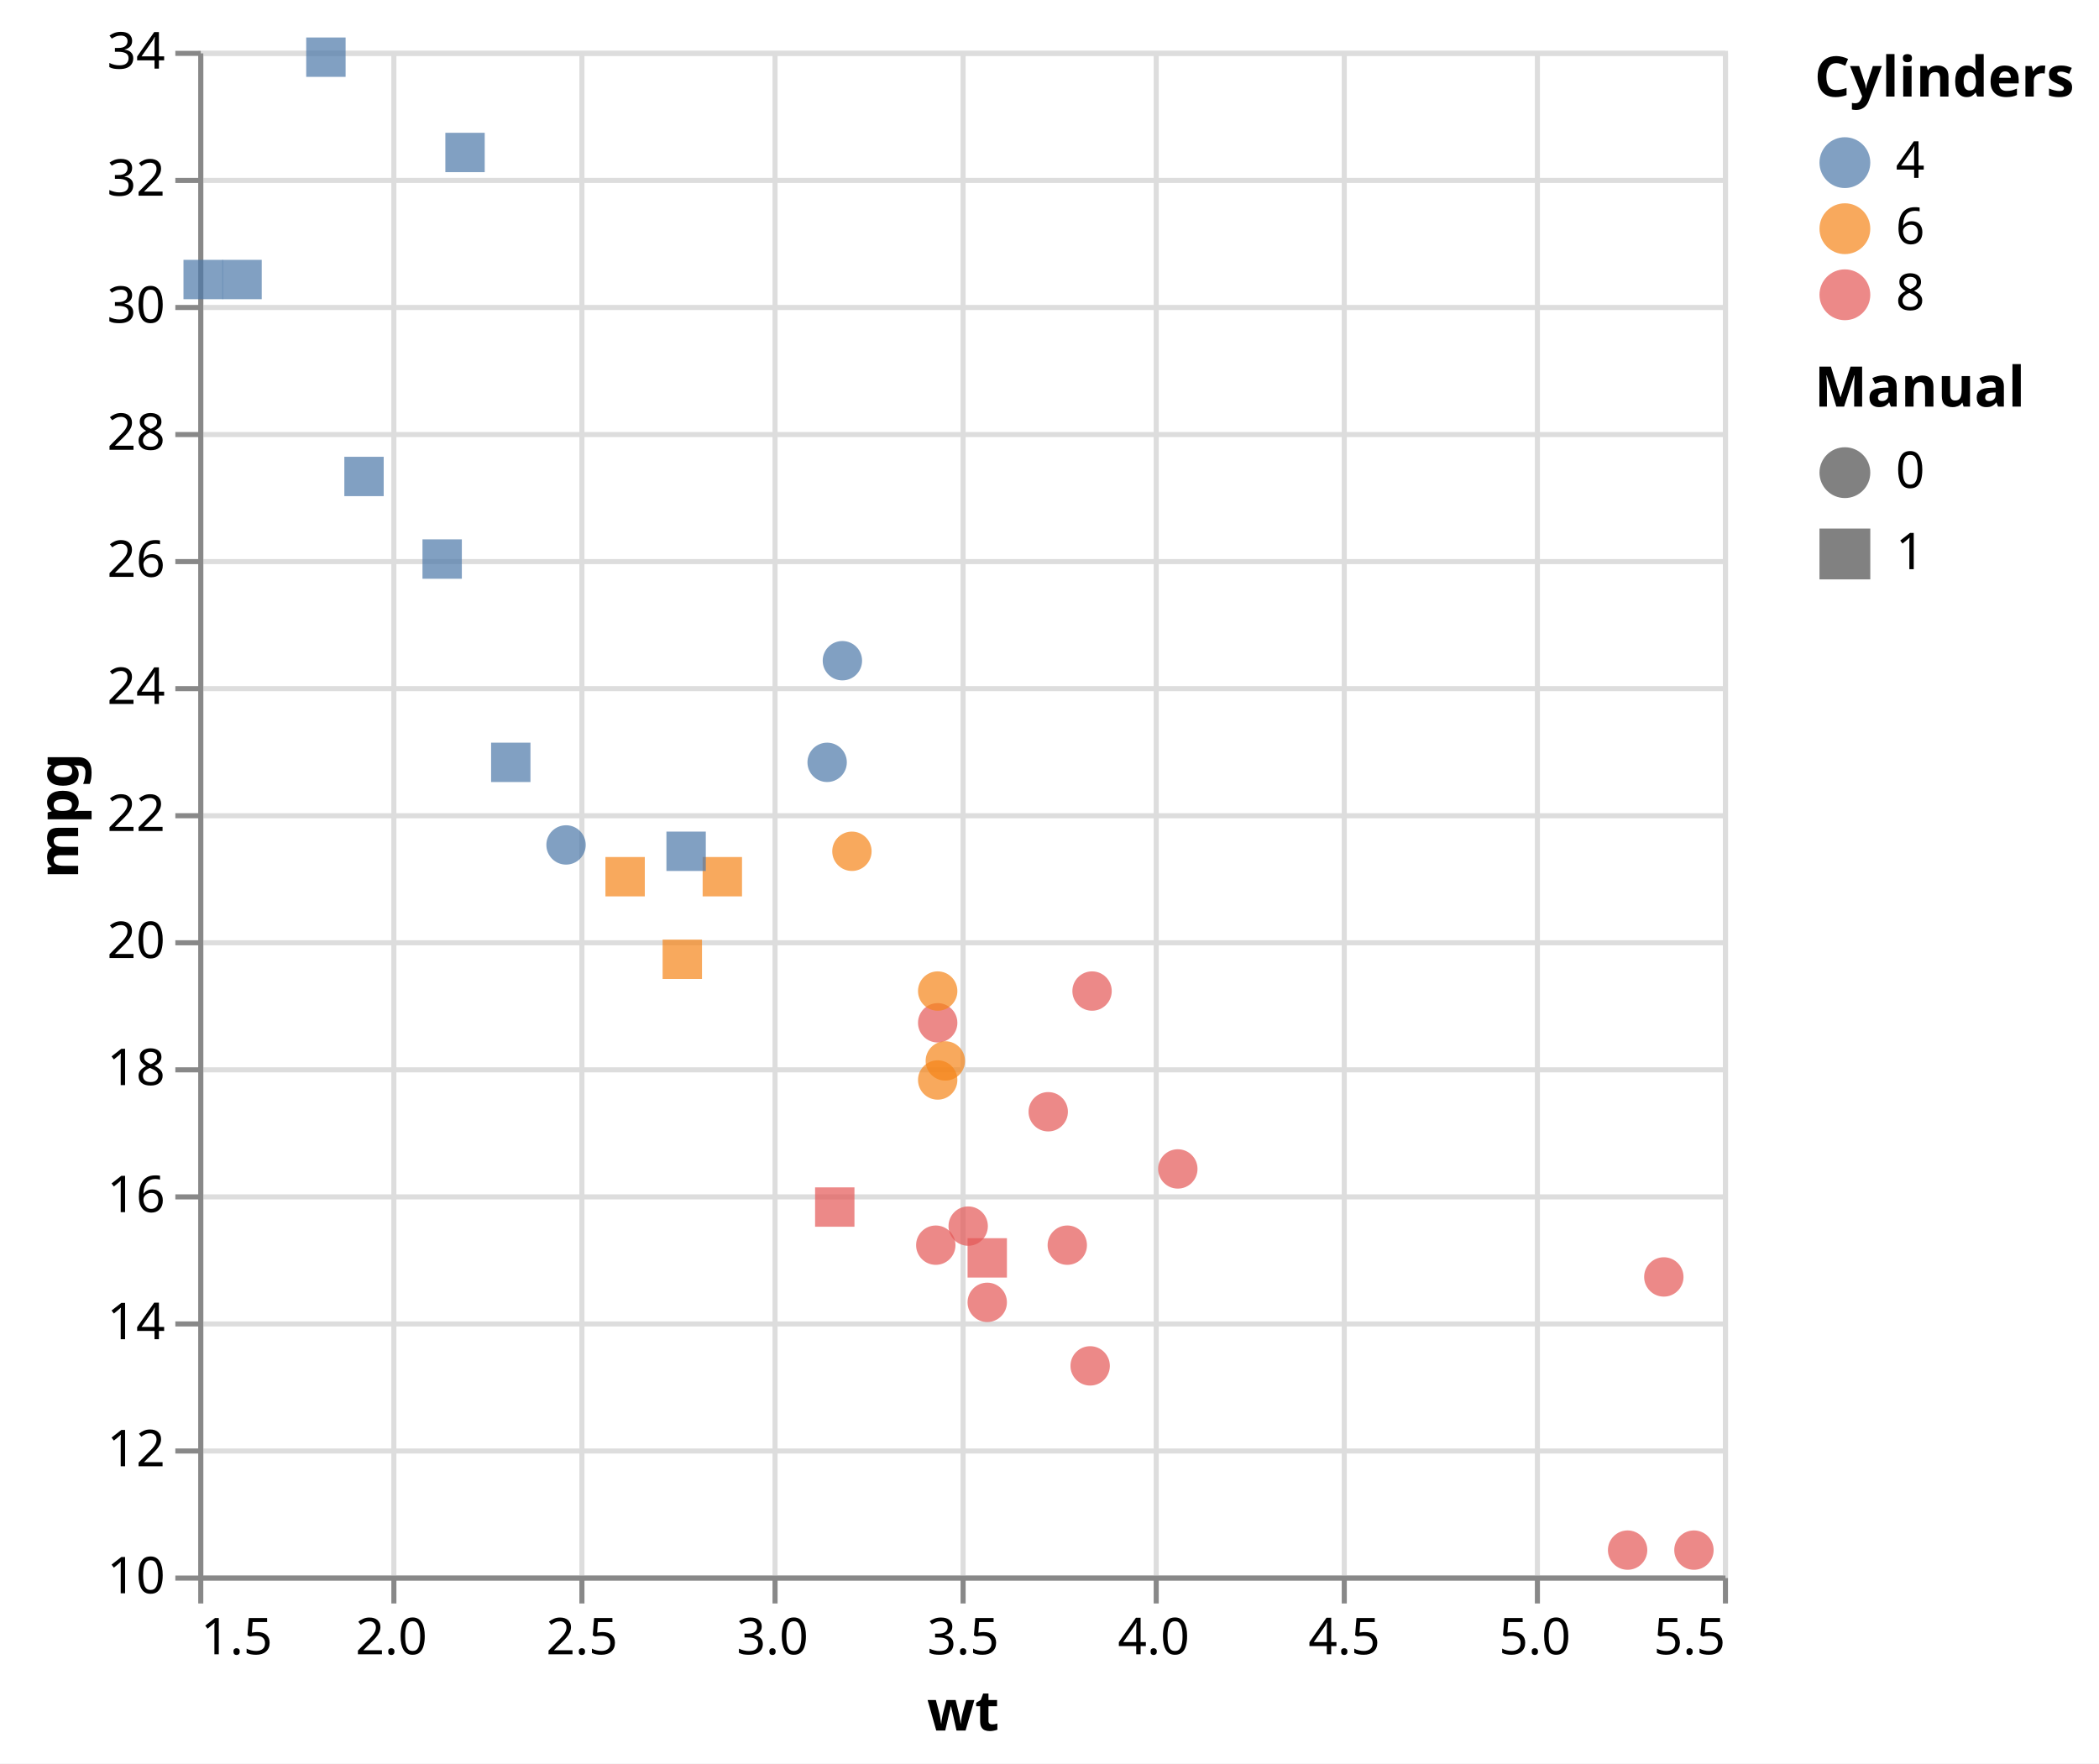
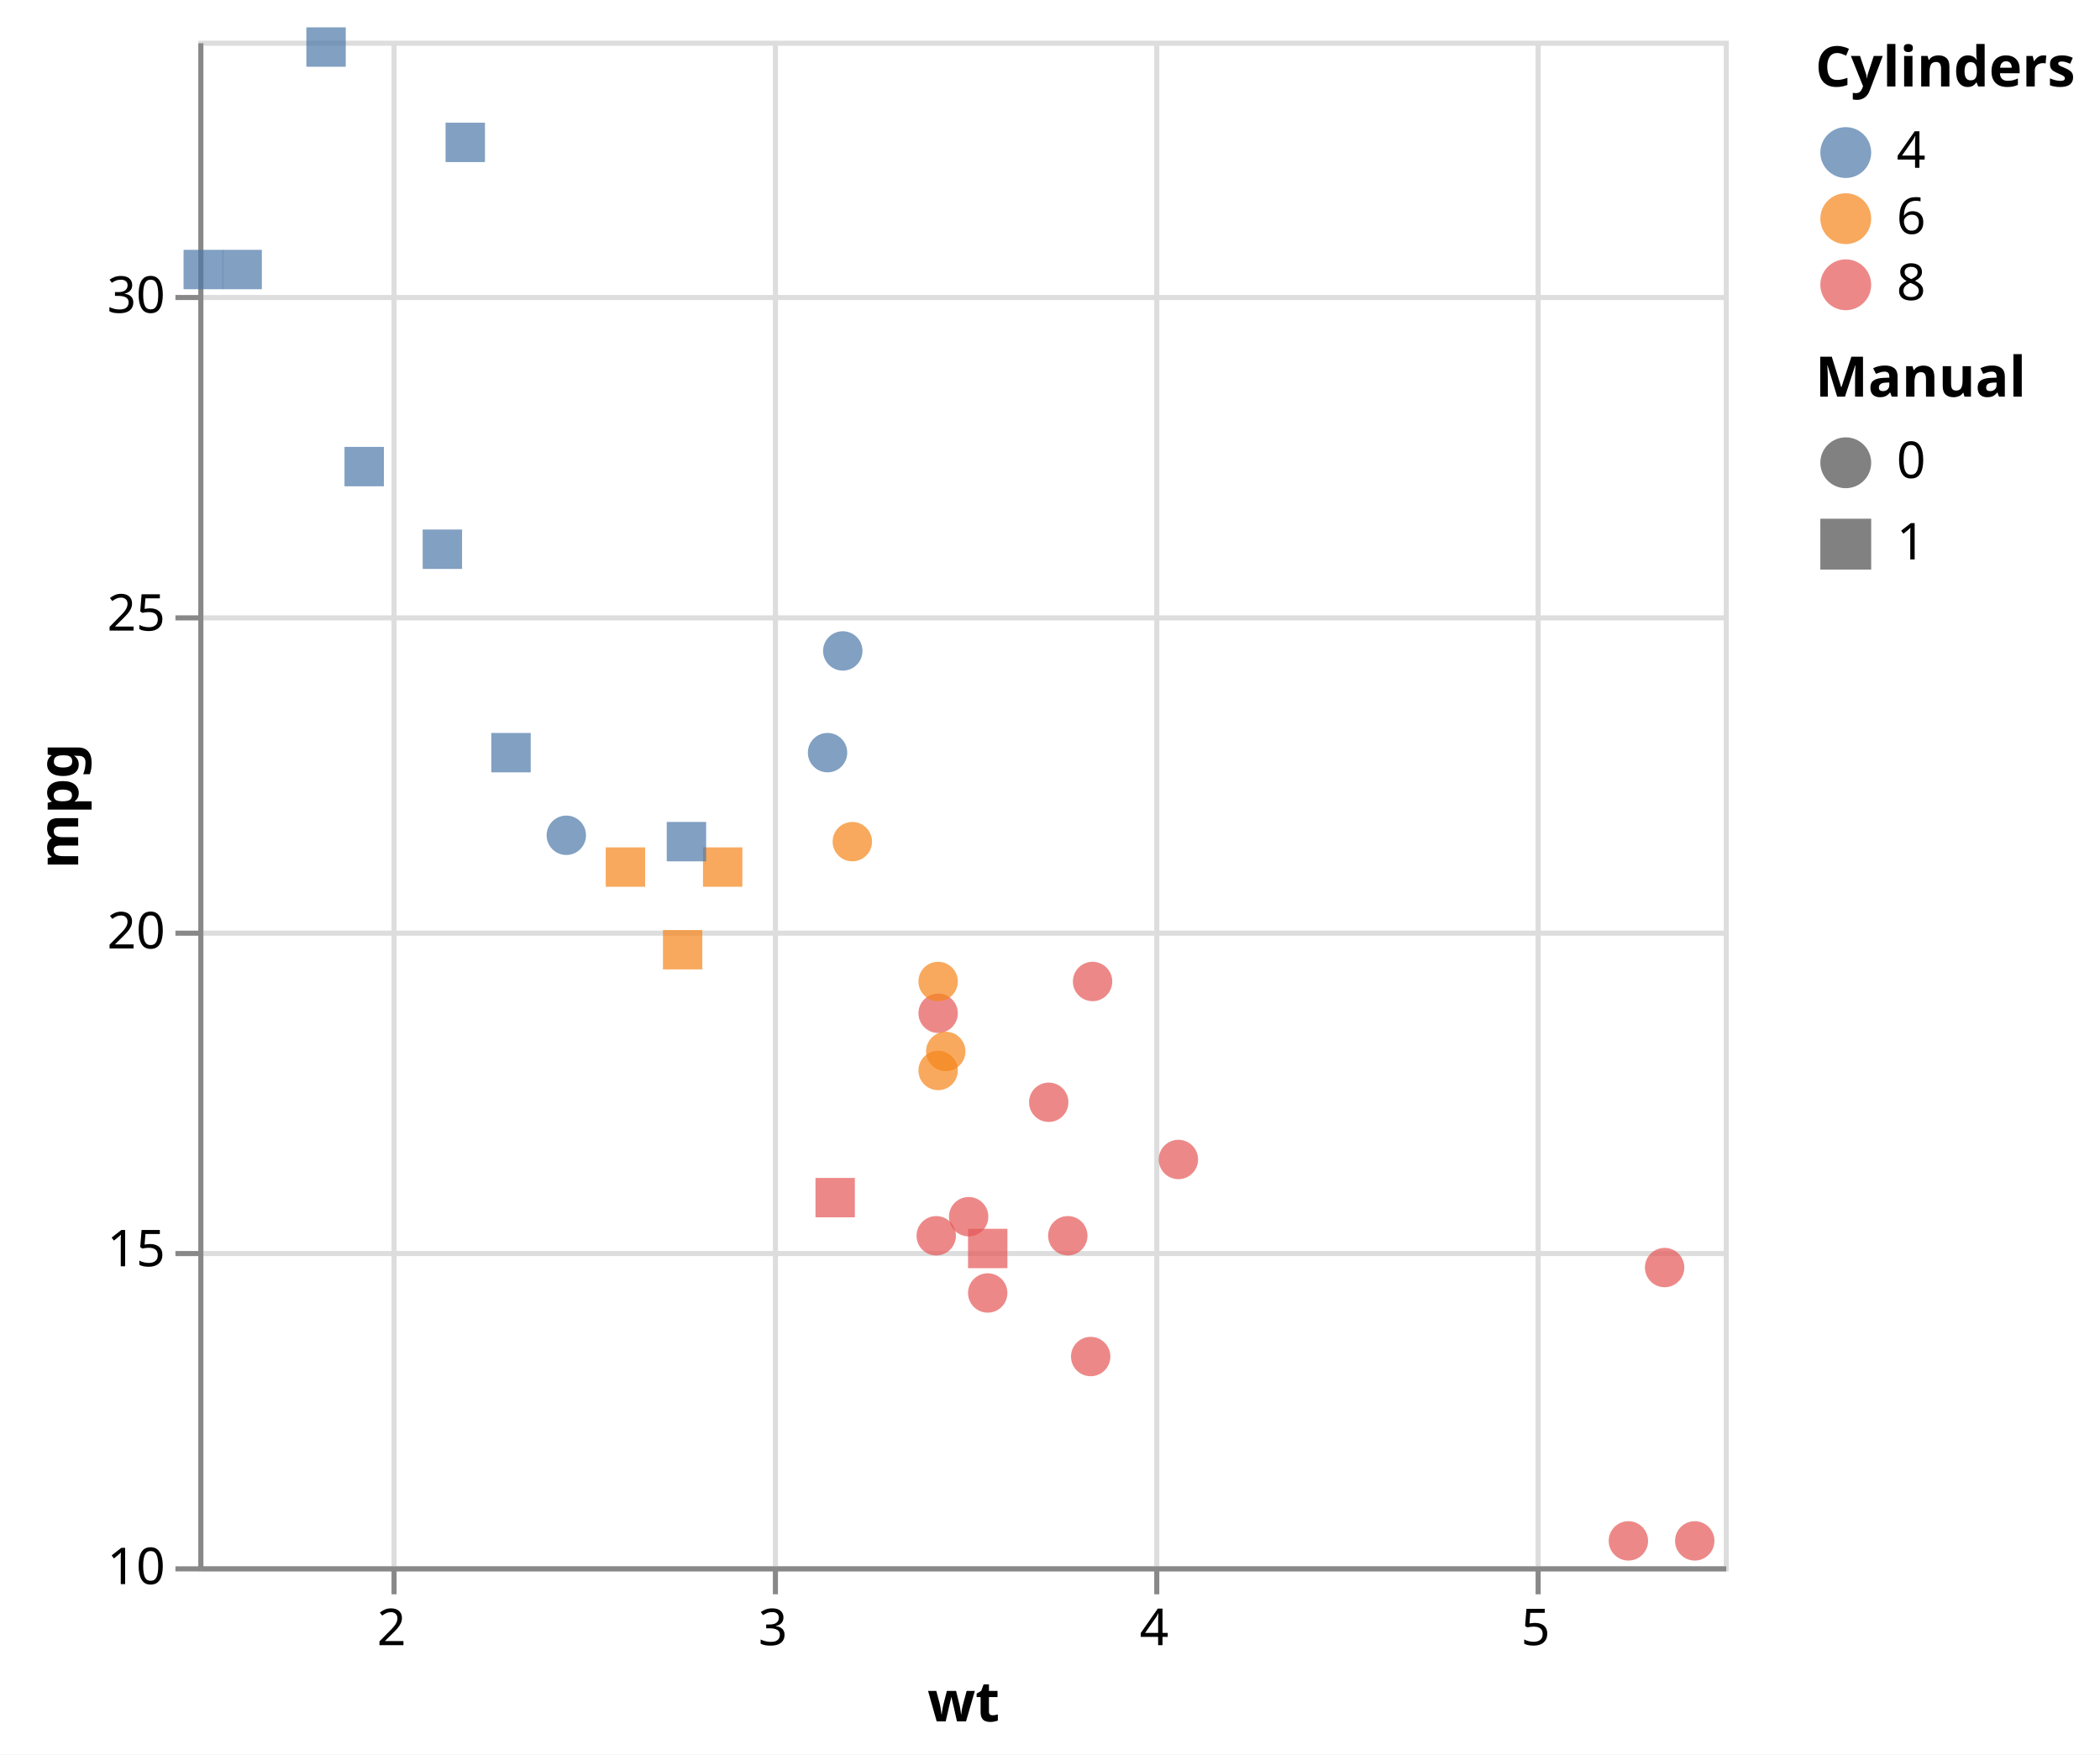
- <svg xmlns="http://www.w3.org/2000/svg" version="1.1" class="marks" width="413" height="347" viewBox="0 0 413 347">
-   <rect width="413" height="347" fill="white" />
-   <g fill="none" stroke-miterlimit="10" transform="translate(39,10)">
+ <svg xmlns="http://www.w3.org/2000/svg" version="1.1" class="marks" width="413" height="345" viewBox="0 0 413 345">
+   <rect width="413" height="345" fill="white" />
+   <g fill="none" stroke-miterlimit="10" transform="translate(39,8)">
    <g class="mark-group role-frame root" role="graphics-object" aria-roledescription="group mark container">
      <g transform="translate(0,0)">
        <path class="background" aria-hidden="true" d="M0.5,0.5h300v300h-300Z" stroke="#ddd" />
        <g>
          <g class="mark-group role-axis" aria-hidden="true">
            <g transform="translate(0.5,300.5)">
              <path class="background" aria-hidden="true" d="M0,0h0v0h0Z" pointer-events="none" />
              <g>
                <g class="mark-rule role-axis-grid" pointer-events="none">
-                   <line transform="translate(0,-300)" x2="0" y2="300" stroke="#ddd" stroke-width="1" opacity="1" />
                  <line transform="translate(38,-300)" x2="0" y2="300" stroke="#ddd" stroke-width="1" opacity="1" />
-                   <line transform="translate(75,-300)" x2="0" y2="300" stroke="#ddd" stroke-width="1" opacity="1" />
                  <line transform="translate(113,-300)" x2="0" y2="300" stroke="#ddd" stroke-width="1" opacity="1" />
-                   <line transform="translate(150,-300)" x2="0" y2="300" stroke="#ddd" stroke-width="1" opacity="1" />
                  <line transform="translate(188,-300)" x2="0" y2="300" stroke="#ddd" stroke-width="1" opacity="1" />
-                   <line transform="translate(225,-300)" x2="0" y2="300" stroke="#ddd" stroke-width="1" opacity="1" />
                  <line transform="translate(263,-300)" x2="0" y2="300" stroke="#ddd" stroke-width="1" opacity="1" />
-                   <line transform="translate(300,-300)" x2="0" y2="300" stroke="#ddd" stroke-width="1" opacity="1" />
                </g>
              </g>
              <path class="foreground" aria-hidden="true" d="" pointer-events="none" display="none" />
            </g>
          </g>
          <g class="mark-group role-axis" aria-hidden="true">
            <g transform="translate(0.5,0.5)">
              <path class="background" aria-hidden="true" d="M0,0h0v0h0Z" pointer-events="none" />
              <g>
                <g class="mark-rule role-axis-grid" pointer-events="none">
                  <line transform="translate(0,300)" x2="300" y2="0" stroke="#ddd" stroke-width="1" opacity="1" />
-                   <line transform="translate(0,275)" x2="300" y2="0" stroke="#ddd" stroke-width="1" opacity="1" />
-                   <line transform="translate(0,250)" x2="300" y2="0" stroke="#ddd" stroke-width="1" opacity="1" />
-                   <line transform="translate(0,225)" x2="300" y2="0" stroke="#ddd" stroke-width="1" opacity="1" />
-                   <line transform="translate(0,200)" x2="300" y2="0" stroke="#ddd" stroke-width="1" opacity="1" />
+                   <line transform="translate(0,238)" x2="300" y2="0" stroke="#ddd" stroke-width="1" opacity="1" />
                  <line transform="translate(0,175)" x2="300" y2="0" stroke="#ddd" stroke-width="1" opacity="1" />
-                   <line transform="translate(0,150)" x2="300" y2="0" stroke="#ddd" stroke-width="1" opacity="1" />
-                   <line transform="translate(0,125)" x2="300" y2="0" stroke="#ddd" stroke-width="1" opacity="1" />
-                   <line transform="translate(0,100)" x2="300" y2="0" stroke="#ddd" stroke-width="1" opacity="1" />
-                   <line transform="translate(0,75)" x2="300" y2="0" stroke="#ddd" stroke-width="1" opacity="1" />
+                   <line transform="translate(0,113)" x2="300" y2="0" stroke="#ddd" stroke-width="1" opacity="1" />
                  <line transform="translate(0,50)" x2="300" y2="0" stroke="#ddd" stroke-width="1" opacity="1" />
-                   <line transform="translate(0,25)" x2="300" y2="0" stroke="#ddd" stroke-width="1" opacity="1" />
-                   <line transform="translate(0,0)" x2="300" y2="0" stroke="#ddd" stroke-width="1" opacity="1" />
                </g>
              </g>
              <path class="foreground" aria-hidden="true" d="" pointer-events="none" display="none" />
            </g>
          </g>
          <g class="mark-group role-axis" role="graphics-symbol" aria-roledescription="axis" aria-label="X-axis titled 'wt' for a linear scale with values from 2 to 6">
            <g transform="translate(0.5,300.5)">
              <path class="background" aria-hidden="true" d="M0,0h0v0h0Z" pointer-events="none" />
              <g>
                <g class="mark-rule role-axis-tick" pointer-events="none">
-                   <line transform="translate(0,0)" x2="0" y2="5" stroke="#888" stroke-width="1" opacity="1" />
                  <line transform="translate(38,0)" x2="0" y2="5" stroke="#888" stroke-width="1" opacity="1" />
-                   <line transform="translate(75,0)" x2="0" y2="5" stroke="#888" stroke-width="1" opacity="1" />
                  <line transform="translate(113,0)" x2="0" y2="5" stroke="#888" stroke-width="1" opacity="1" />
-                   <line transform="translate(150,0)" x2="0" y2="5" stroke="#888" stroke-width="1" opacity="1" />
                  <line transform="translate(188,0)" x2="0" y2="5" stroke="#888" stroke-width="1" opacity="1" />
-                   <line transform="translate(225,0)" x2="0" y2="5" stroke="#888" stroke-width="1" opacity="1" />
                  <line transform="translate(263,0)" x2="0" y2="5" stroke="#888" stroke-width="1" opacity="1" />
-                   <line transform="translate(300,0)" x2="0" y2="5" stroke="#888" stroke-width="1" opacity="1" />
                </g>
                <g class="mark-text role-axis-label" pointer-events="none">
-                   <text text-anchor="start" transform="translate(0,15)" font-family="sans-serif" font-size="10px" fill="#000" opacity="1">1.5</text>
-                   <text text-anchor="middle" transform="translate(37.5,15)" font-family="sans-serif" font-size="10px" fill="#000" opacity="1">2.0</text>
-                   <text text-anchor="middle" transform="translate(75,15)" font-family="sans-serif" font-size="10px" fill="#000" opacity="1">2.5</text>
-                   <text text-anchor="middle" transform="translate(112.5,15)" font-family="sans-serif" font-size="10px" fill="#000" opacity="1">3.0</text>
-                   <text text-anchor="middle" transform="translate(150,15)" font-family="sans-serif" font-size="10px" fill="#000" opacity="1">3.5</text>
-                   <text text-anchor="middle" transform="translate(187.5,15)" font-family="sans-serif" font-size="10px" fill="#000" opacity="1">4.0</text>
-                   <text text-anchor="middle" transform="translate(225,15)" font-family="sans-serif" font-size="10px" fill="#000" opacity="1">4.5</text>
-                   <text text-anchor="middle" transform="translate(262.5,15)" font-family="sans-serif" font-size="10px" fill="#000" opacity="1">5.0</text>
-                   <text text-anchor="end" transform="translate(300,15)" font-family="sans-serif" font-size="10px" fill="#000" opacity="1">5.5</text>
+                   <text text-anchor="middle" transform="translate(37.5,15)" font-family="sans-serif" font-size="10px" fill="#000" opacity="1">2</text>
+                   <text text-anchor="middle" transform="translate(112.5,15)" font-family="sans-serif" font-size="10px" fill="#000" opacity="1">3</text>
+                   <text text-anchor="middle" transform="translate(187.5,15)" font-family="sans-serif" font-size="10px" fill="#000" opacity="1">4</text>
+                   <text text-anchor="middle" transform="translate(262.5,15)" font-family="sans-serif" font-size="10px" fill="#000" opacity="1">5</text>
                </g>
                <g class="mark-rule role-axis-domain" pointer-events="none">
                  <line transform="translate(0,0)" x2="300" y2="0" stroke="#888" stroke-width="1" opacity="1" />
                </g>
                <g class="mark-text role-axis-title" pointer-events="none">
                  <text text-anchor="middle" transform="translate(150,30)" font-family="sans-serif" font-size="11px" font-weight="bold" fill="#000" opacity="1">wt</text>
                </g>
              </g>
              <path class="foreground" aria-hidden="true" d="" pointer-events="none" display="none" />
            </g>
          </g>
          <g class="mark-group role-axis" role="graphics-symbol" aria-roledescription="axis" aria-label="Y-axis titled 'mpg' for a linear scale with values from 10 to 34">
            <g transform="translate(0.5,0.5)">
              <path class="background" aria-hidden="true" d="M0,0h0v0h0Z" pointer-events="none" />
              <g>
                <g class="mark-rule role-axis-tick" pointer-events="none">
                  <line transform="translate(0,300)" x2="-5" y2="0" stroke="#888" stroke-width="1" opacity="1" />
-                   <line transform="translate(0,275)" x2="-5" y2="0" stroke="#888" stroke-width="1" opacity="1" />
-                   <line transform="translate(0,250)" x2="-5" y2="0" stroke="#888" stroke-width="1" opacity="1" />
-                   <line transform="translate(0,225)" x2="-5" y2="0" stroke="#888" stroke-width="1" opacity="1" />
-                   <line transform="translate(0,200)" x2="-5" y2="0" stroke="#888" stroke-width="1" opacity="1" />
+                   <line transform="translate(0,238)" x2="-5" y2="0" stroke="#888" stroke-width="1" opacity="1" />
                  <line transform="translate(0,175)" x2="-5" y2="0" stroke="#888" stroke-width="1" opacity="1" />
-                   <line transform="translate(0,150)" x2="-5" y2="0" stroke="#888" stroke-width="1" opacity="1" />
-                   <line transform="translate(0,125)" x2="-5" y2="0" stroke="#888" stroke-width="1" opacity="1" />
-                   <line transform="translate(0,100)" x2="-5" y2="0" stroke="#888" stroke-width="1" opacity="1" />
-                   <line transform="translate(0,75)" x2="-5" y2="0" stroke="#888" stroke-width="1" opacity="1" />
+                   <line transform="translate(0,113)" x2="-5" y2="0" stroke="#888" stroke-width="1" opacity="1" />
                  <line transform="translate(0,50)" x2="-5" y2="0" stroke="#888" stroke-width="1" opacity="1" />
-                   <line transform="translate(0,25)" x2="-5" y2="0" stroke="#888" stroke-width="1" opacity="1" />
-                   <line transform="translate(0,0)" x2="-5" y2="0" stroke="#888" stroke-width="1" opacity="1" />
                </g>
                <g class="mark-text role-axis-label" pointer-events="none">
                  <text text-anchor="end" transform="translate(-7,303)" font-family="sans-serif" font-size="10px" fill="#000" opacity="1">10</text>
-                   <text text-anchor="end" transform="translate(-7,278)" font-family="sans-serif" font-size="10px" fill="#000" opacity="1">12</text>
-                   <text text-anchor="end" transform="translate(-7,253)" font-family="sans-serif" font-size="10px" fill="#000" opacity="1">14</text>
-                   <text text-anchor="end" transform="translate(-7,228)" font-family="sans-serif" font-size="10px" fill="#000" opacity="1">16</text>
-                   <text text-anchor="end" transform="translate(-7,203)" font-family="sans-serif" font-size="10px" fill="#000" opacity="1">18</text>
+                   <text text-anchor="end" transform="translate(-7,240.5)" font-family="sans-serif" font-size="10px" fill="#000" opacity="1">15</text>
                  <text text-anchor="end" transform="translate(-7,178)" font-family="sans-serif" font-size="10px" fill="#000" opacity="1">20</text>
-                   <text text-anchor="end" transform="translate(-7,153)" font-family="sans-serif" font-size="10px" fill="#000" opacity="1">22</text>
-                   <text text-anchor="end" transform="translate(-7,128)" font-family="sans-serif" font-size="10px" fill="#000" opacity="1">24</text>
-                   <text text-anchor="end" transform="translate(-7,103)" font-family="sans-serif" font-size="10px" fill="#000" opacity="1">26</text>
-                   <text text-anchor="end" transform="translate(-7,78)" font-family="sans-serif" font-size="10px" fill="#000" opacity="1">28</text>
+                   <text text-anchor="end" transform="translate(-7,115.5)" font-family="sans-serif" font-size="10px" fill="#000" opacity="1">25</text>
                  <text text-anchor="end" transform="translate(-7,53)" font-family="sans-serif" font-size="10px" fill="#000" opacity="1">30</text>
-                   <text text-anchor="end" transform="translate(-7,28)" font-family="sans-serif" font-size="10px" fill="#000" opacity="1">32</text>
-                   <text text-anchor="end" transform="translate(-7,3)" font-family="sans-serif" font-size="10px" fill="#000" opacity="1">34</text>
                </g>
                <g class="mark-rule role-axis-domain" pointer-events="none">
                  <line transform="translate(0,300)" x2="0" y2="-300" stroke="#888" stroke-width="1" opacity="1" />
                </g>
                <g class="mark-text role-axis-title" pointer-events="none">
                  <text text-anchor="middle" transform="translate(-22.12305,150) rotate(-90) translate(0,-2)" font-family="sans-serif" font-size="11px" font-weight="bold" fill="#000" opacity="1">mpg</text>
                </g>
              </g>
              <path class="foreground" aria-hidden="true" d="" pointer-events="none" display="none" />
            </g>
          </g>
          <g class="mark-symbol role-mark marks" role="graphics-object" aria-roledescription="symbol mark container">
            <path aria-label="wt: 2.62; mpg: 21; Cylinders: 6; Manual: 1" role="graphics-symbol" aria-roledescription="point" transform="translate(84,162.5)" d="M-3.873,-3.873h7.746v7.746h-7.746Z" fill="#f58518" stroke-width="2" opacity="0.7" />
            <path aria-label="wt: 2.875; mpg: 21; Cylinders: 6; Manual: 1" role="graphics-symbol" aria-roledescription="point" transform="translate(103.125,162.5)" d="M-3.873,-3.873h7.746v7.746h-7.746Z" fill="#f58518" stroke-width="2" opacity="0.7" />
            <path aria-label="wt: 2.32; mpg: 22.8; Cylinders: 4; Manual: 1" role="graphics-symbol" aria-roledescription="point" transform="translate(61.5,140)" d="M-3.873,-3.873h7.746v7.746h-7.746Z" fill="#4c78a8" stroke-width="2" opacity="0.7" />
            <path aria-label="wt: 3.215; mpg: 21.4; Cylinders: 6; Manual: 0" role="graphics-symbol" aria-roledescription="point" transform="translate(128.625,157.5)" d="M3.873,0A3.873,3.873,0,1,1,-3.873,0A3.873,3.873,0,1,1,3.873,0" fill="#f58518" stroke-width="2" opacity="0.7" />
            <path aria-label="wt: 3.44; mpg: 18.7; Cylinders: 8; Manual: 0" role="graphics-symbol" aria-roledescription="point" transform="translate(145.5,191.25)" d="M3.873,0A3.873,3.873,0,1,1,-3.873,0A3.873,3.873,0,1,1,3.873,0" fill="#e45756" stroke-width="2" opacity="0.7" />
            <path aria-label="wt: 3.46; mpg: 18.1; Cylinders: 6; Manual: 0" role="graphics-symbol" aria-roledescription="point" transform="translate(147,198.75)" d="M3.873,0A3.873,3.873,0,1,1,-3.873,0A3.873,3.873,0,1,1,3.873,0" fill="#f58518" stroke-width="2" opacity="0.7" />
            <path aria-label="wt: 3.57; mpg: 14.3; Cylinders: 8; Manual: 0" role="graphics-symbol" aria-roledescription="point" transform="translate(155.25,246.25)" d="M3.873,0A3.873,3.873,0,1,1,-3.873,0A3.873,3.873,0,1,1,3.873,0" fill="#e45756" stroke-width="2" opacity="0.7" />
            <path aria-label="wt: 3.19; mpg: 24.4; Cylinders: 4; Manual: 0" role="graphics-symbol" aria-roledescription="point" transform="translate(126.75,120)" d="M3.873,0A3.873,3.873,0,1,1,-3.873,0A3.873,3.873,0,1,1,3.873,0" fill="#4c78a8" stroke-width="2" opacity="0.7" />
            <path aria-label="wt: 3.15; mpg: 22.8; Cylinders: 4; Manual: 0" role="graphics-symbol" aria-roledescription="point" transform="translate(123.75,140)" d="M3.873,0A3.873,3.873,0,1,1,-3.873,0A3.873,3.873,0,1,1,3.873,0" fill="#4c78a8" stroke-width="2" opacity="0.7" />
            <path aria-label="wt: 3.44; mpg: 19.2; Cylinders: 6; Manual: 0" role="graphics-symbol" aria-roledescription="point" transform="translate(145.5,185)" d="M3.873,0A3.873,3.873,0,1,1,-3.873,0A3.873,3.873,0,1,1,3.873,0" fill="#f58518" stroke-width="2" opacity="0.7" />
            <path aria-label="wt: 3.44; mpg: 17.8; Cylinders: 6; Manual: 0" role="graphics-symbol" aria-roledescription="point" transform="translate(145.5,202.5)" d="M3.873,0A3.873,3.873,0,1,1,-3.873,0A3.873,3.873,0,1,1,3.873,0" fill="#f58518" stroke-width="2" opacity="0.7" />
            <path aria-label="wt: 4.07; mpg: 16.4; Cylinders: 8; Manual: 0" role="graphics-symbol" aria-roledescription="point" transform="translate(192.75,220)" d="M3.873,0A3.873,3.873,0,1,1,-3.873,0A3.873,3.873,0,1,1,3.873,0" fill="#e45756" stroke-width="2" opacity="0.7" />
            <path aria-label="wt: 3.73; mpg: 17.3; Cylinders: 8; Manual: 0" role="graphics-symbol" aria-roledescription="point" transform="translate(167.25,208.75)" d="M3.873,0A3.873,3.873,0,1,1,-3.873,0A3.873,3.873,0,1,1,3.873,0" fill="#e45756" stroke-width="2" opacity="0.7" />
            <path aria-label="wt: 3.78; mpg: 15.2; Cylinders: 8; Manual: 0" role="graphics-symbol" aria-roledescription="point" transform="translate(171,235)" d="M3.873,0A3.873,3.873,0,1,1,-3.873,0A3.873,3.873,0,1,1,3.873,0" fill="#e45756" stroke-width="2" opacity="0.7" />
            <path aria-label="wt: 5.25; mpg: 10.4; Cylinders: 8; Manual: 0" role="graphics-symbol" aria-roledescription="point" transform="translate(281.25,295)" d="M3.873,0A3.873,3.873,0,1,1,-3.873,0A3.873,3.873,0,1,1,3.873,0" fill="#e45756" stroke-width="2" opacity="0.7" />
            <path aria-label="wt: 5.424; mpg: 10.4; Cylinders: 8; Manual: 0" role="graphics-symbol" aria-roledescription="point" transform="translate(294.3,295)" d="M3.873,0A3.873,3.873,0,1,1,-3.873,0A3.873,3.873,0,1,1,3.873,0" fill="#e45756" stroke-width="2" opacity="0.7" />
            <path aria-label="wt: 5.345; mpg: 14.7; Cylinders: 8; Manual: 0" role="graphics-symbol" aria-roledescription="point" transform="translate(288.375,241.25)" d="M3.873,0A3.873,3.873,0,1,1,-3.873,0A3.873,3.873,0,1,1,3.873,0" fill="#e45756" stroke-width="2" opacity="0.7" />
            <path aria-label="wt: 2.2; mpg: 32.4; Cylinders: 4; Manual: 1" role="graphics-symbol" aria-roledescription="point" transform="translate(52.5,20)" d="M-3.873,-3.873h7.746v7.746h-7.746Z" fill="#4c78a8" stroke-width="2" opacity="0.7" />
            <path aria-label="wt: 1.615; mpg: 30.4; Cylinders: 4; Manual: 1" role="graphics-symbol" aria-roledescription="point" transform="translate(8.625,45)" d="M-3.873,-3.873h7.746v7.746h-7.746Z" fill="#4c78a8" stroke-width="2" opacity="0.7" />
            <path aria-label="wt: 1.835; mpg: 33.9; Cylinders: 4; Manual: 1" role="graphics-symbol" aria-roledescription="point" transform="translate(25.125,1.25)" d="M-3.873,-3.873h7.746v7.746h-7.746Z" fill="#4c78a8" stroke-width="2" opacity="0.7" />
            <path aria-label="wt: 2.465; mpg: 21.5; Cylinders: 4; Manual: 0" role="graphics-symbol" aria-roledescription="point" transform="translate(72.375,156.25)" d="M3.873,0A3.873,3.873,0,1,1,-3.873,0A3.873,3.873,0,1,1,3.873,0" fill="#4c78a8" stroke-width="2" opacity="0.7" />
            <path aria-label="wt: 3.52; mpg: 15.5; Cylinders: 8; Manual: 0" role="graphics-symbol" aria-roledescription="point" transform="translate(151.5,231.25)" d="M3.873,0A3.873,3.873,0,1,1,-3.873,0A3.873,3.873,0,1,1,3.873,0" fill="#e45756" stroke-width="2" opacity="0.7" />
            <path aria-label="wt: 3.435; mpg: 15.2; Cylinders: 8; Manual: 0" role="graphics-symbol" aria-roledescription="point" transform="translate(145.125,235)" d="M3.873,0A3.873,3.873,0,1,1,-3.873,0A3.873,3.873,0,1,1,3.873,0" fill="#e45756" stroke-width="2" opacity="0.7" />
            <path aria-label="wt: 3.84; mpg: 13.3; Cylinders: 8; Manual: 0" role="graphics-symbol" aria-roledescription="point" transform="translate(175.5,258.75)" d="M3.873,0A3.873,3.873,0,1,1,-3.873,0A3.873,3.873,0,1,1,3.873,0" fill="#e45756" stroke-width="2" opacity="0.7" />
            <path aria-label="wt: 3.845; mpg: 19.2; Cylinders: 8; Manual: 0" role="graphics-symbol" aria-roledescription="point" transform="translate(175.875,185)" d="M3.873,0A3.873,3.873,0,1,1,-3.873,0A3.873,3.873,0,1,1,3.873,0" fill="#e45756" stroke-width="2" opacity="0.7" />
            <path aria-label="wt: 1.935; mpg: 27.3; Cylinders: 4; Manual: 1" role="graphics-symbol" aria-roledescription="point" transform="translate(32.625,83.75)" d="M-3.873,-3.873h7.746v7.746h-7.746Z" fill="#4c78a8" stroke-width="2" opacity="0.7" />
            <path aria-label="wt: 2.14; mpg: 26; Cylinders: 4; Manual: 1" role="graphics-symbol" aria-roledescription="point" transform="translate(48,100)" d="M-3.873,-3.873h7.746v7.746h-7.746Z" fill="#4c78a8" stroke-width="2" opacity="0.7" />
            <path aria-label="wt: 1.513; mpg: 30.4; Cylinders: 4; Manual: 1" role="graphics-symbol" aria-roledescription="point" transform="translate(0.975,45)" d="M-3.873,-3.873h7.746v7.746h-7.746Z" fill="#4c78a8" stroke-width="2" opacity="0.7" />
            <path aria-label="wt: 3.17; mpg: 15.8; Cylinders: 8; Manual: 1" role="graphics-symbol" aria-roledescription="point" transform="translate(125.25,227.5)" d="M-3.873,-3.873h7.746v7.746h-7.746Z" fill="#e45756" stroke-width="2" opacity="0.7" />
            <path aria-label="wt: 2.77; mpg: 19.7; Cylinders: 6; Manual: 1" role="graphics-symbol" aria-roledescription="point" transform="translate(95.25,178.75)" d="M-3.873,-3.873h7.746v7.746h-7.746Z" fill="#f58518" stroke-width="2" opacity="0.7" />
            <path aria-label="wt: 3.57; mpg: 15; Cylinders: 8; Manual: 1" role="graphics-symbol" aria-roledescription="point" transform="translate(155.25,237.5)" d="M-3.873,-3.873h7.746v7.746h-7.746Z" fill="#e45756" stroke-width="2" opacity="0.7" />
            <path aria-label="wt: 2.78; mpg: 21.4; Cylinders: 4; Manual: 1" role="graphics-symbol" aria-roledescription="point" transform="translate(96,157.5)" d="M-3.873,-3.873h7.746v7.746h-7.746Z" fill="#4c78a8" stroke-width="2" opacity="0.7" />
          </g>
          <g class="mark-group role-legend" role="graphics-symbol" aria-roledescription="legend" aria-label="Symbol legend titled 'Cylinders' for fill color with 3 values: 4, 6, 8">
            <g transform="translate(318,0)">
              <path class="background" aria-hidden="true" d="M0,0h51v53h-51Z" pointer-events="none" />
              <g>
                <g class="mark-group role-legend-entry">
                  <g transform="translate(0,16)">
                    <path class="background" aria-hidden="true" d="M0,0h0v0h0Z" pointer-events="none" />
                    <g>
                      <g class="mark-group role-scope" role="graphics-object" aria-roledescription="group mark container">
                        <g transform="translate(0,0)">
                          <path class="background" aria-hidden="true" d="M0,0h21.562v11h-21.562Z" pointer-events="none" opacity="1" />
                          <g>
                            <g class="mark-symbol role-legend-symbol" pointer-events="none">
                              <path transform="translate(6,6)" d="M5,0A5,5,0,1,1,-5,0A5,5,0,1,1,5,0" fill="#4c78a8" stroke-width="1.5" opacity="0.7" />
                            </g>
                            <g class="mark-text role-legend-label" pointer-events="none">
                              <text text-anchor="start" transform="translate(16,9)" font-family="sans-serif" font-size="10px" fill="#000" opacity="1">4</text>
                            </g>
                          </g>
                          <path class="foreground" aria-hidden="true" d="" pointer-events="none" display="none" />
                        </g>
                        <g transform="translate(0,13)">
                          <path class="background" aria-hidden="true" d="M0,0h21.562v11h-21.562Z" pointer-events="none" opacity="1" />
                          <g>
                            <g class="mark-symbol role-legend-symbol" pointer-events="none">
                              <path transform="translate(6,6)" d="M5,0A5,5,0,1,1,-5,0A5,5,0,1,1,5,0" fill="#f58518" stroke-width="1.5" opacity="0.7" />
                            </g>
                            <g class="mark-text role-legend-label" pointer-events="none">
                              <text text-anchor="start" transform="translate(16,9)" font-family="sans-serif" font-size="10px" fill="#000" opacity="1">6</text>
                            </g>
                          </g>
                          <path class="foreground" aria-hidden="true" d="" pointer-events="none" display="none" />
                        </g>
                        <g transform="translate(0,26)">
                          <path class="background" aria-hidden="true" d="M0,0h21.562v11h-21.562Z" pointer-events="none" opacity="1" />
                          <g>
                            <g class="mark-symbol role-legend-symbol" pointer-events="none">
                              <path transform="translate(6,6)" d="M5,0A5,5,0,1,1,-5,0A5,5,0,1,1,5,0" fill="#e45756" stroke-width="1.5" opacity="0.7" />
                            </g>
                            <g class="mark-text role-legend-label" pointer-events="none">
                              <text text-anchor="start" transform="translate(16,9)" font-family="sans-serif" font-size="10px" fill="#000" opacity="1">8</text>
                            </g>
                          </g>
                          <path class="foreground" aria-hidden="true" d="" pointer-events="none" display="none" />
                        </g>
                      </g>
                    </g>
                    <path class="foreground" aria-hidden="true" d="" pointer-events="none" display="none" />
                  </g>
                </g>
                <g class="mark-text role-legend-title" pointer-events="none">
                  <text text-anchor="start" transform="translate(0,9)" font-family="sans-serif" font-size="11px" font-weight="bold" fill="#000" opacity="1">Cylinders</text>
                </g>
              </g>
              <path class="foreground" aria-hidden="true" d="" pointer-events="none" display="none" />
            </g>
          </g>
          <g class="mark-group role-legend" role="graphics-symbol" aria-roledescription="legend" aria-label="Symbol legend titled 'Manual' for shape with 2 values: 0, 1">
            <g transform="translate(318,61)">
              <path class="background" aria-hidden="true" d="M0,0h38v45h-38Z" pointer-events="none" />
              <g>
                <g class="mark-group role-legend-entry">
                  <g transform="translate(0,16)">
                    <path class="background" aria-hidden="true" d="M0,0h0v0h0Z" pointer-events="none" />
                    <g>
                      <g class="mark-group role-scope" role="graphics-object" aria-roledescription="group mark container">
                        <g transform="translate(0,0)">
                          <path class="background" aria-hidden="true" d="M0,0h21.562v12.5h-21.562Z" pointer-events="none" opacity="1" />
                          <g>
                            <g class="mark-symbol role-legend-symbol" pointer-events="none">
                              <path transform="translate(6,6)" d="M5,0A5,5,0,1,1,-5,0A5,5,0,1,1,5,0" fill="black" fill-opacity="0.7" stroke-width="1.5" opacity="0.7" />
                            </g>
                            <g class="mark-text role-legend-label" pointer-events="none">
                              <text text-anchor="start" transform="translate(16,9)" font-family="sans-serif" font-size="10px" fill="#000" opacity="1">0</text>
                            </g>
                          </g>
                          <path class="foreground" aria-hidden="true" d="" pointer-events="none" display="none" />
                        </g>
                        <g transform="translate(0,16)">
                          <path class="background" aria-hidden="true" d="M0,0h21.562v12.5h-21.562Z" pointer-events="none" opacity="1" />
                          <g>
                            <g class="mark-symbol role-legend-symbol" pointer-events="none">
                              <path transform="translate(6,6)" d="M-5,-5h10v10h-10Z" fill="black" fill-opacity="0.7" stroke-width="1.5" opacity="0.7" />
                            </g>
                            <g class="mark-text role-legend-label" pointer-events="none">
                              <text text-anchor="start" transform="translate(16,9)" font-family="sans-serif" font-size="10px" fill="#000" opacity="1">1</text>
                            </g>
                          </g>
                          <path class="foreground" aria-hidden="true" d="" pointer-events="none" display="none" />
                        </g>
                      </g>
                    </g>
                    <path class="foreground" aria-hidden="true" d="" pointer-events="none" display="none" />
                  </g>
                </g>
                <g class="mark-text role-legend-title" pointer-events="none">
                  <text text-anchor="start" transform="translate(0,9)" font-family="sans-serif" font-size="11px" font-weight="bold" fill="#000" opacity="1">Manual</text>
                </g>
              </g>
              <path class="foreground" aria-hidden="true" d="" pointer-events="none" display="none" />
            </g>
          </g>
        </g>
        <path class="foreground" aria-hidden="true" d="" display="none" />
      </g>
    </g>
  </g>
</svg>
